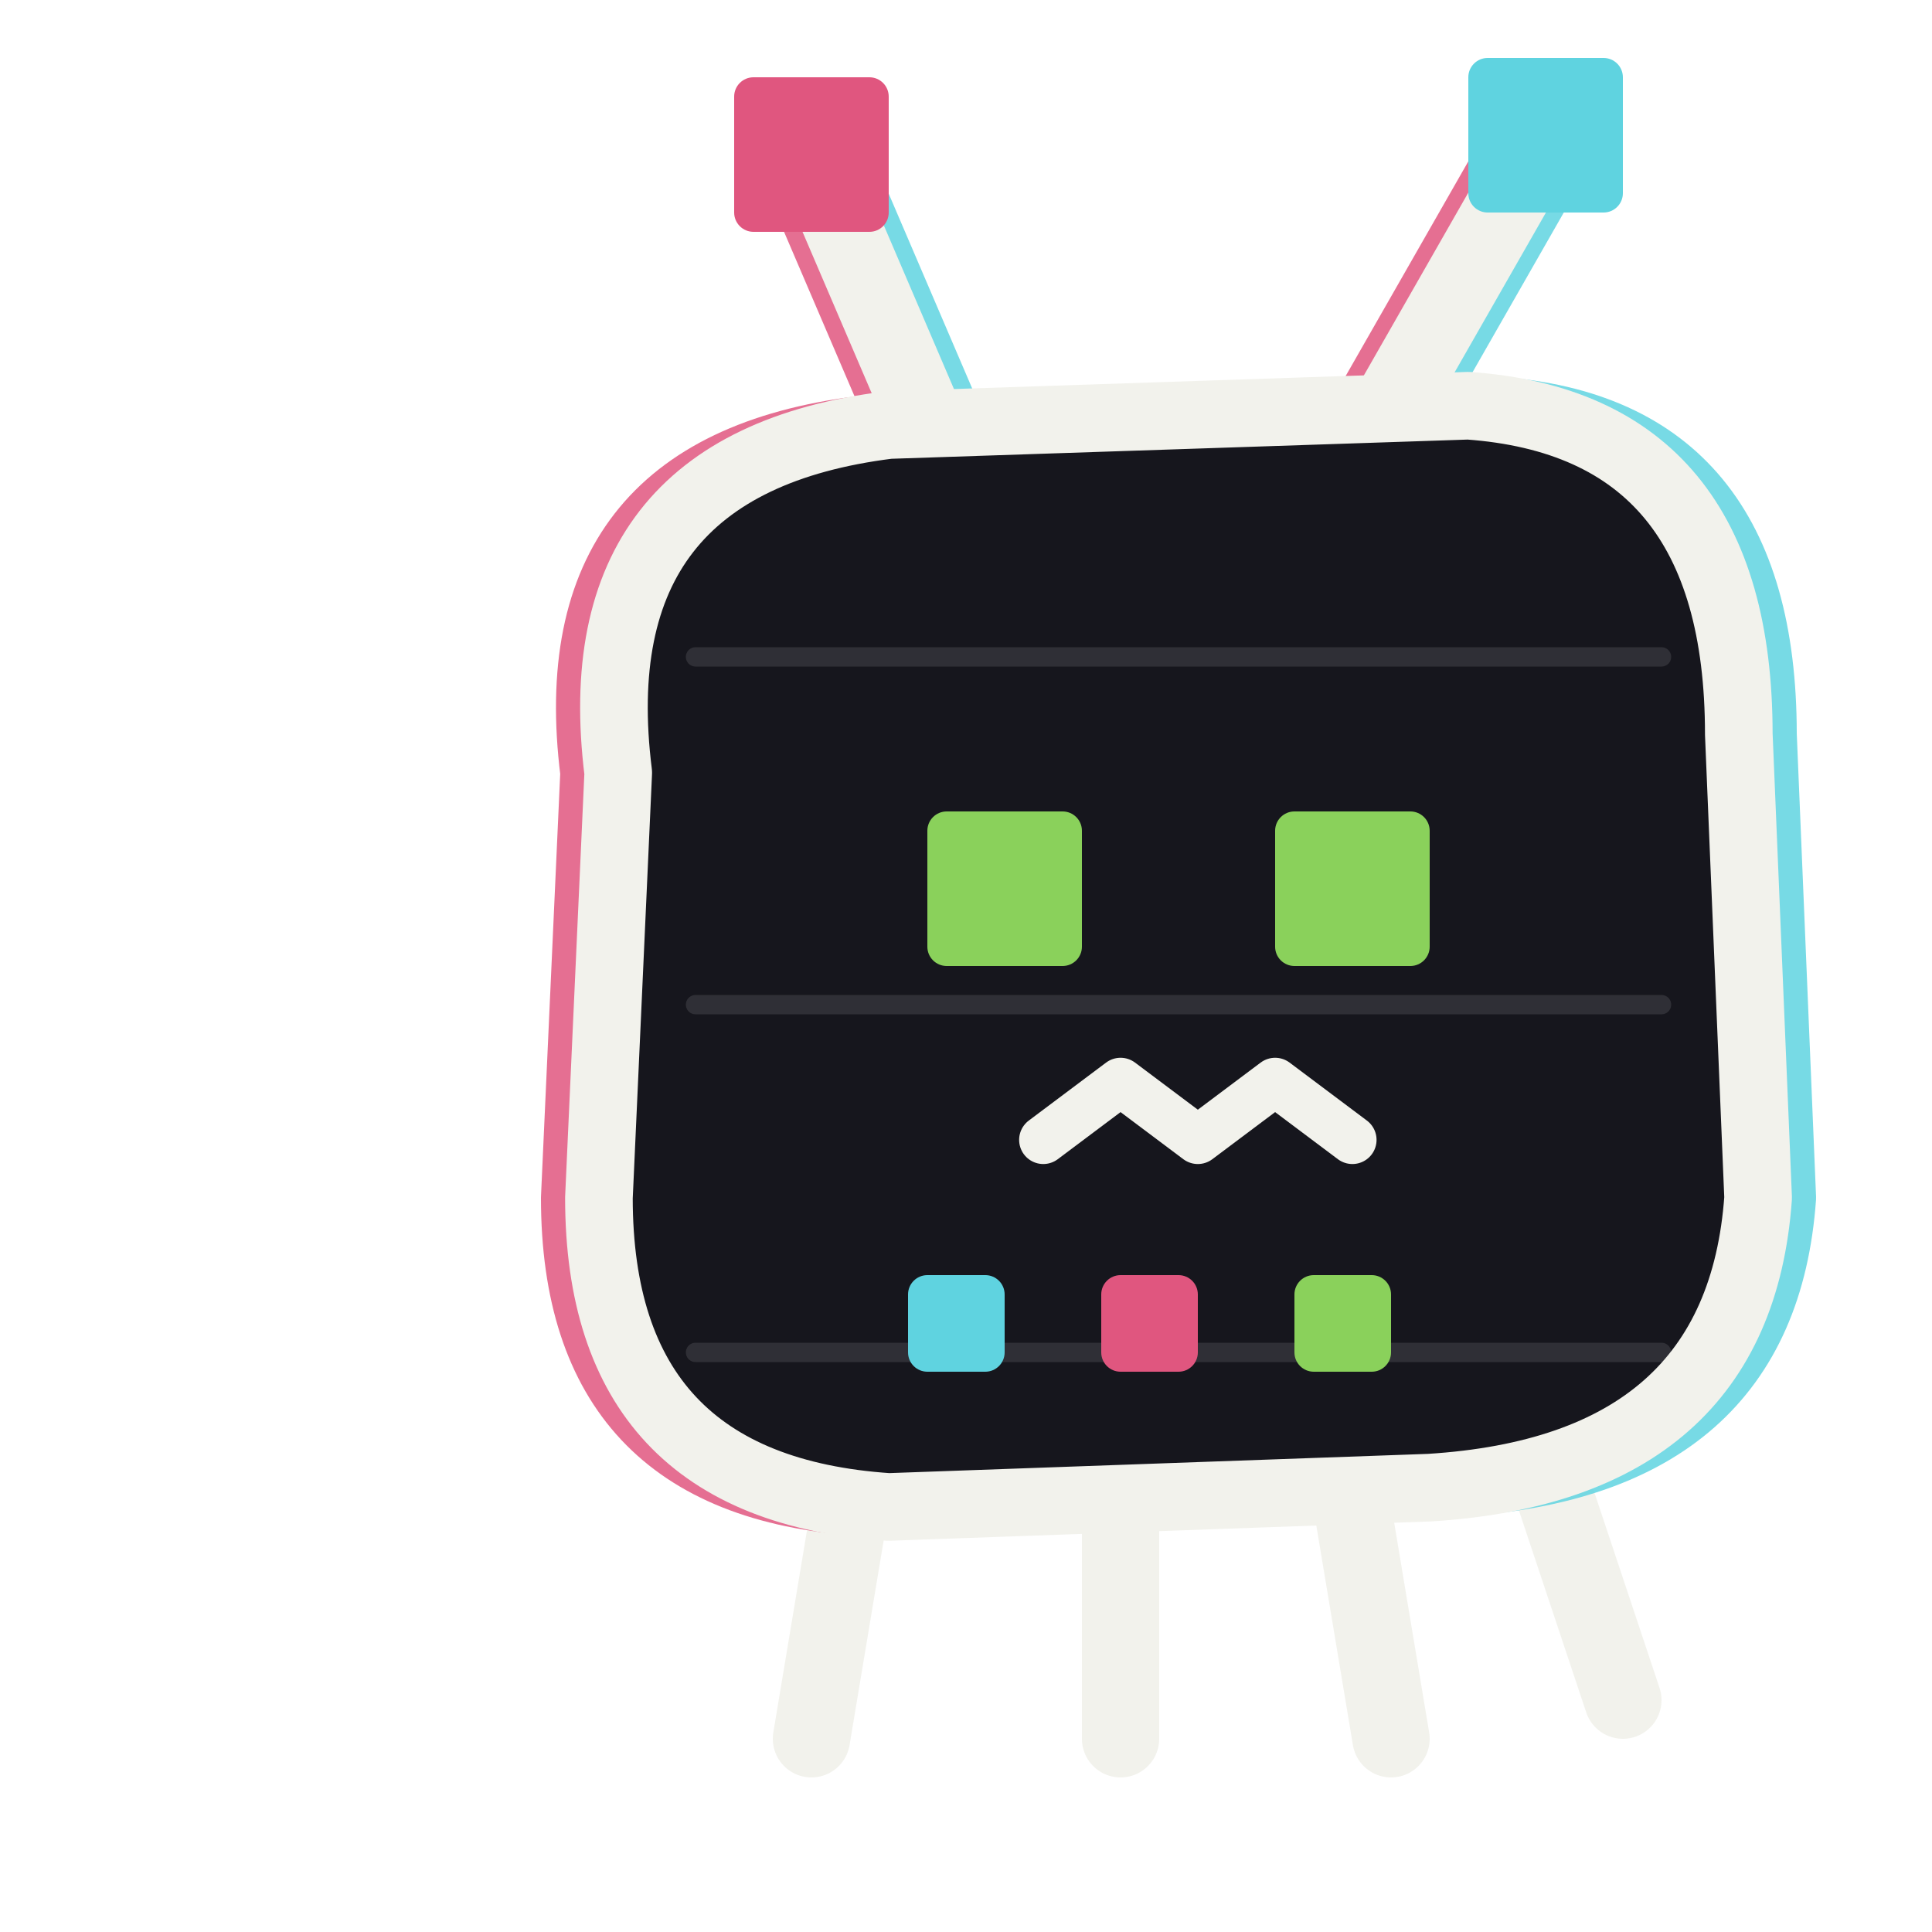
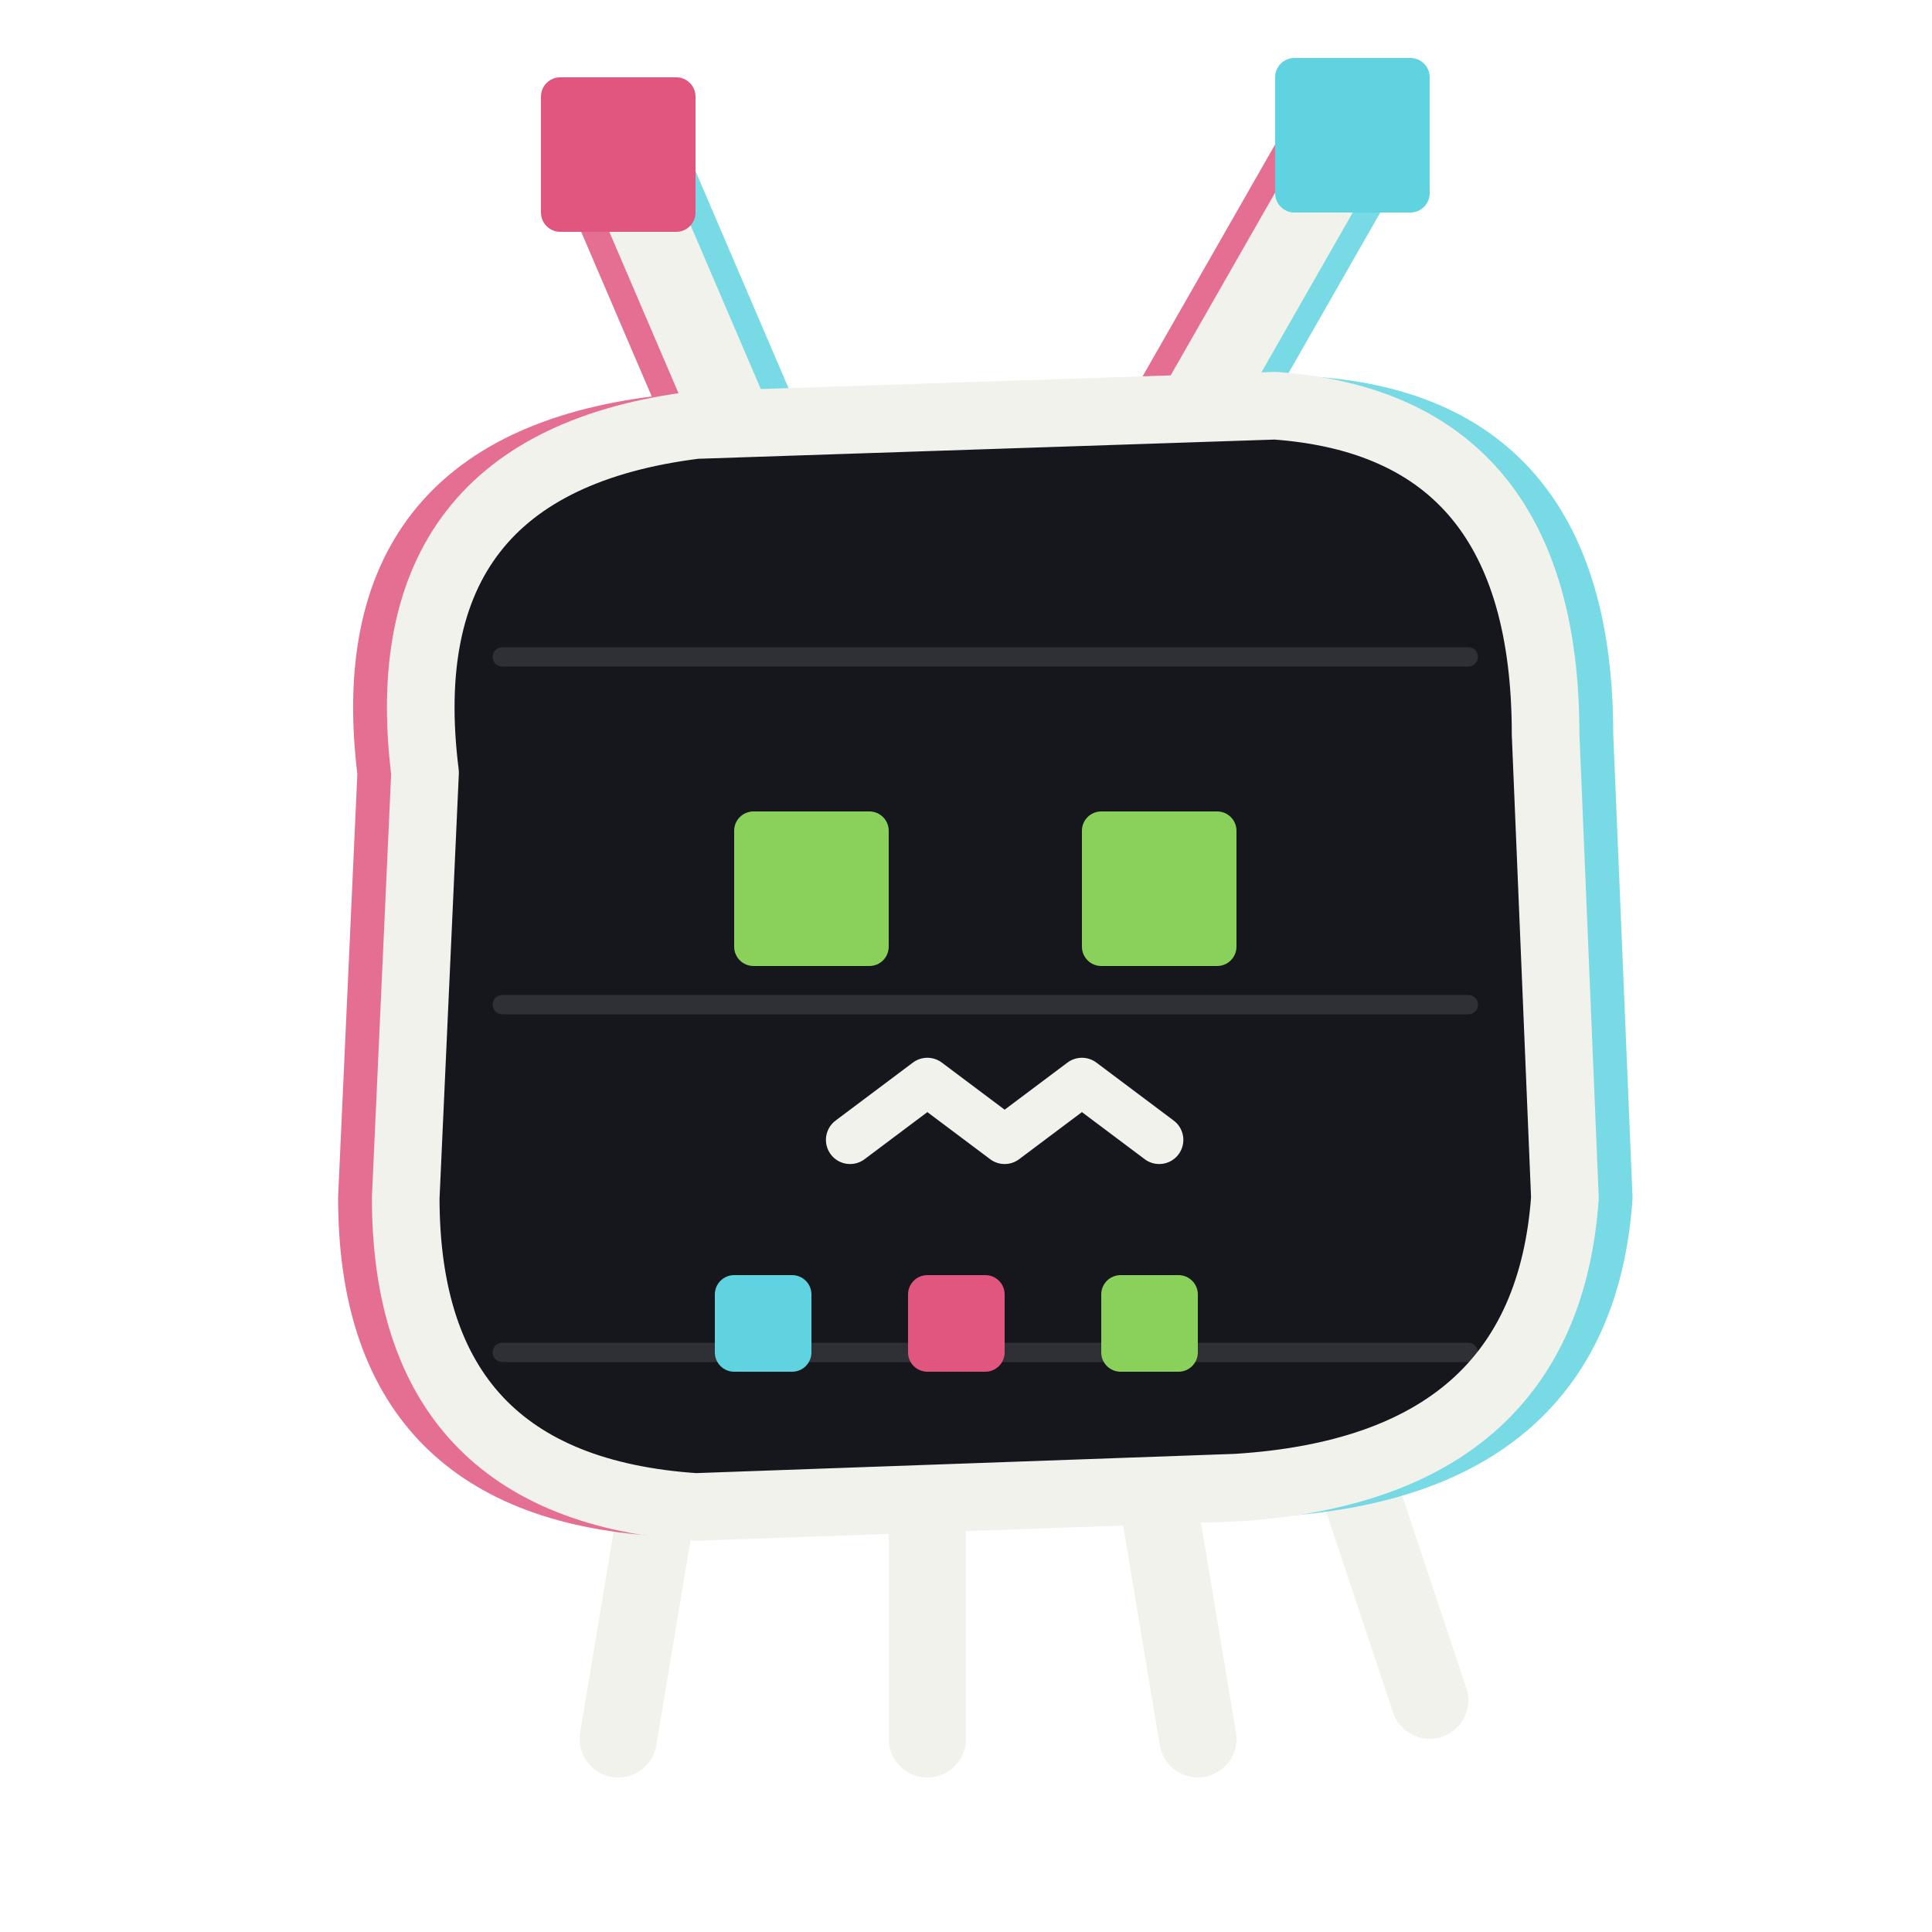
<svg xmlns="http://www.w3.org/2000/svg" width="100" height="100" viewBox="0 0 100 100">
-   <g transform="translate(10 0)">
+   <g transform="translate(0 0)">
    <path d="M34 78 L32 90 M48 78 L48 90 M60 78 L62 90 M70 76 L74 88" fill="none" stroke="#f2f2ec" stroke-width="4" stroke-linecap="round" stroke-linejoin="round" />
-     <g transform="translate(-1.5 0)" opacity="0.85">
+     <g transform="translate(-2.0 0)" opacity="0.85">
      <path d="M22 40 Q20 24 36 22 L66 21 Q80 22 80 38 L81 62 Q80 76 64 77 L36 78 Q21 77 21 62 Z" fill="none" stroke="#e0567f" stroke-width="3" stroke-linecap="round" stroke-linejoin="round" />
      <path d="M38 22 L32 8 M62 21 L70 7" fill="none" stroke="#e0567f" stroke-width="3" stroke-linecap="round" stroke-linejoin="round" />
    </g>
-     <g transform="translate(1.5 0)" opacity="0.85">
+     <g transform="translate(2.0 0)" opacity="0.85">
      <path d="M22 40 Q20 24 36 22 L66 21 Q80 22 80 38 L81 62 Q80 76 64 77 L36 78 Q21 77 21 62 Z" fill="none" stroke="#5fd3e0" stroke-width="3" stroke-linecap="round" stroke-linejoin="round" />
      <path d="M38 22 L32 8 M62 21 L70 7" fill="none" stroke="#5fd3e0" stroke-width="3" stroke-linecap="round" stroke-linejoin="round" />
    </g>
    <path d="M38 22 L32 8 M62 21 L70 7" fill="none" stroke="#f2f2ec" stroke-width="4" stroke-linecap="round" stroke-linejoin="round" />
    <rect x="28" y="4" width="8" height="8" rx="1" fill="#e0567f" />
    <rect x="66" y="3" width="8" height="8" rx="1" fill="#5fd3e0" />
    <path d="M22 40 Q20 24 36 22 L66 21 Q80 22 80 38 L81 62 Q80 76 64 77 L36 78 Q21 77 21 62 Z" fill="#16161d" stroke="#f2f2ec" stroke-width="3.5" stroke-linejoin="round" />
    <path d="M26 34 L76 34 M26 52 L76 52 M26 70 L76 70" fill="none" stroke="#f2f2ec" stroke-width="1" stroke-linecap="round" stroke-linejoin="round" opacity="0.12" />
    <rect x="38" y="42" width="8" height="8" rx="1" fill="#8ad15b" />
    <rect x="56" y="42" width="8" height="8" rx="1" fill="#8ad15b" />
    <path d="M44 59 L48 56 L52 59 L56 56 L60 59" fill="none" stroke="#f2f2ec" stroke-width="2.5" stroke-linecap="round" stroke-linejoin="round" />
    <rect x="37" y="66" width="5" height="5" rx="1" fill="#5fd3e0" />
    <rect x="47" y="66" width="5" height="5" rx="1" fill="#e0567f" />
    <rect x="57" y="66" width="5" height="5" rx="1" fill="#8ad15b" />
  </g>
</svg>
